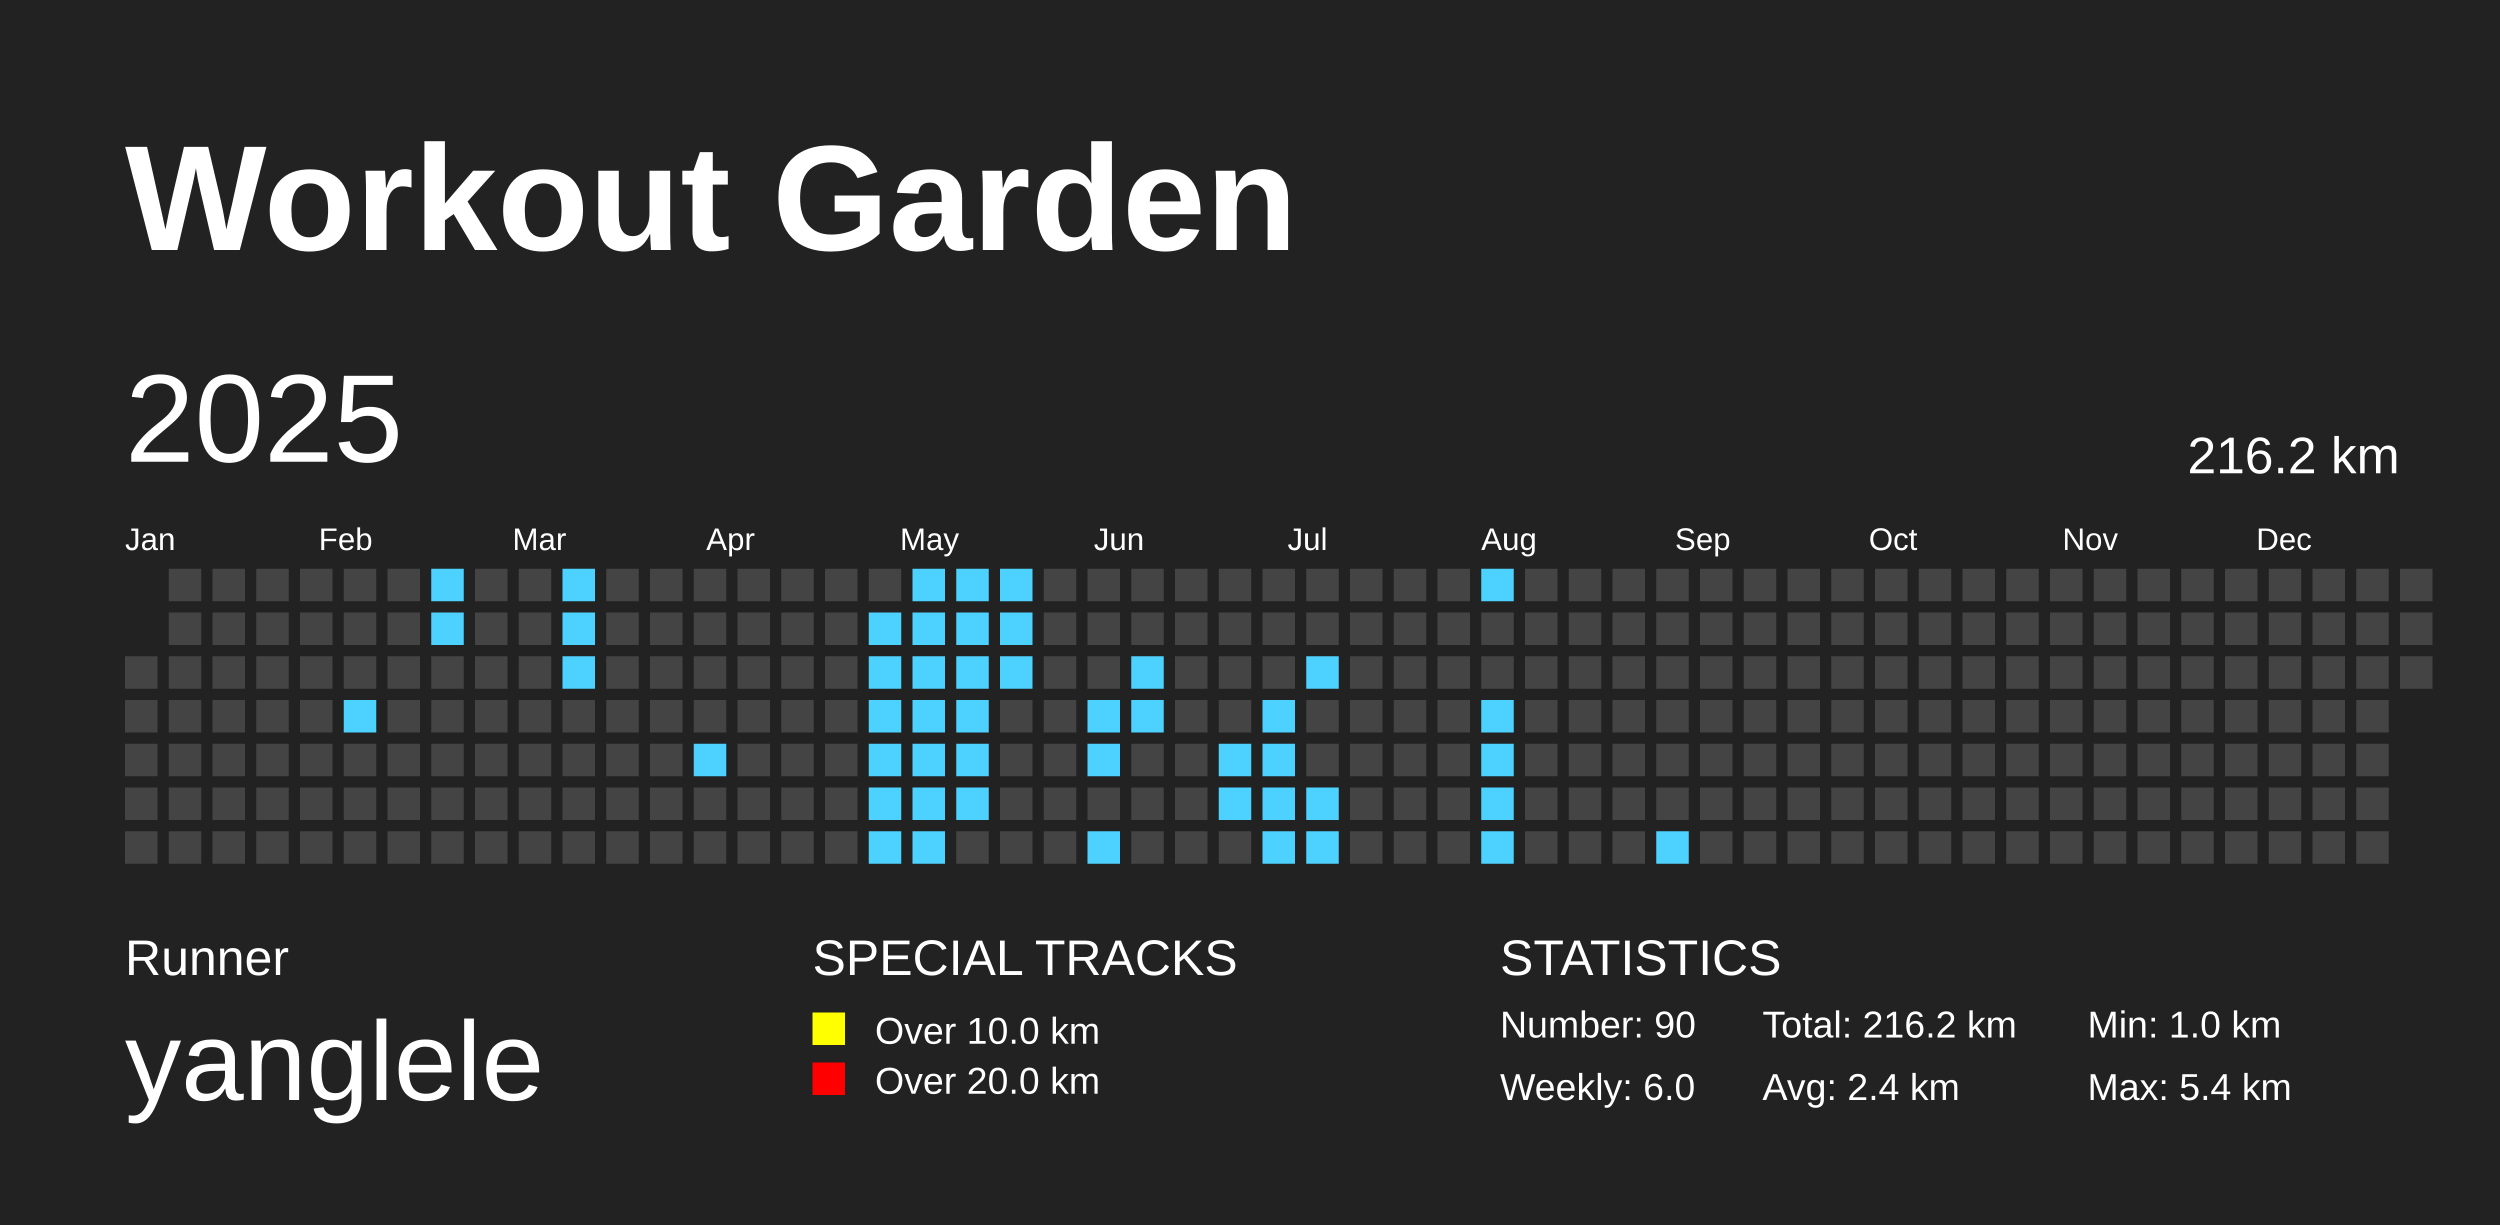
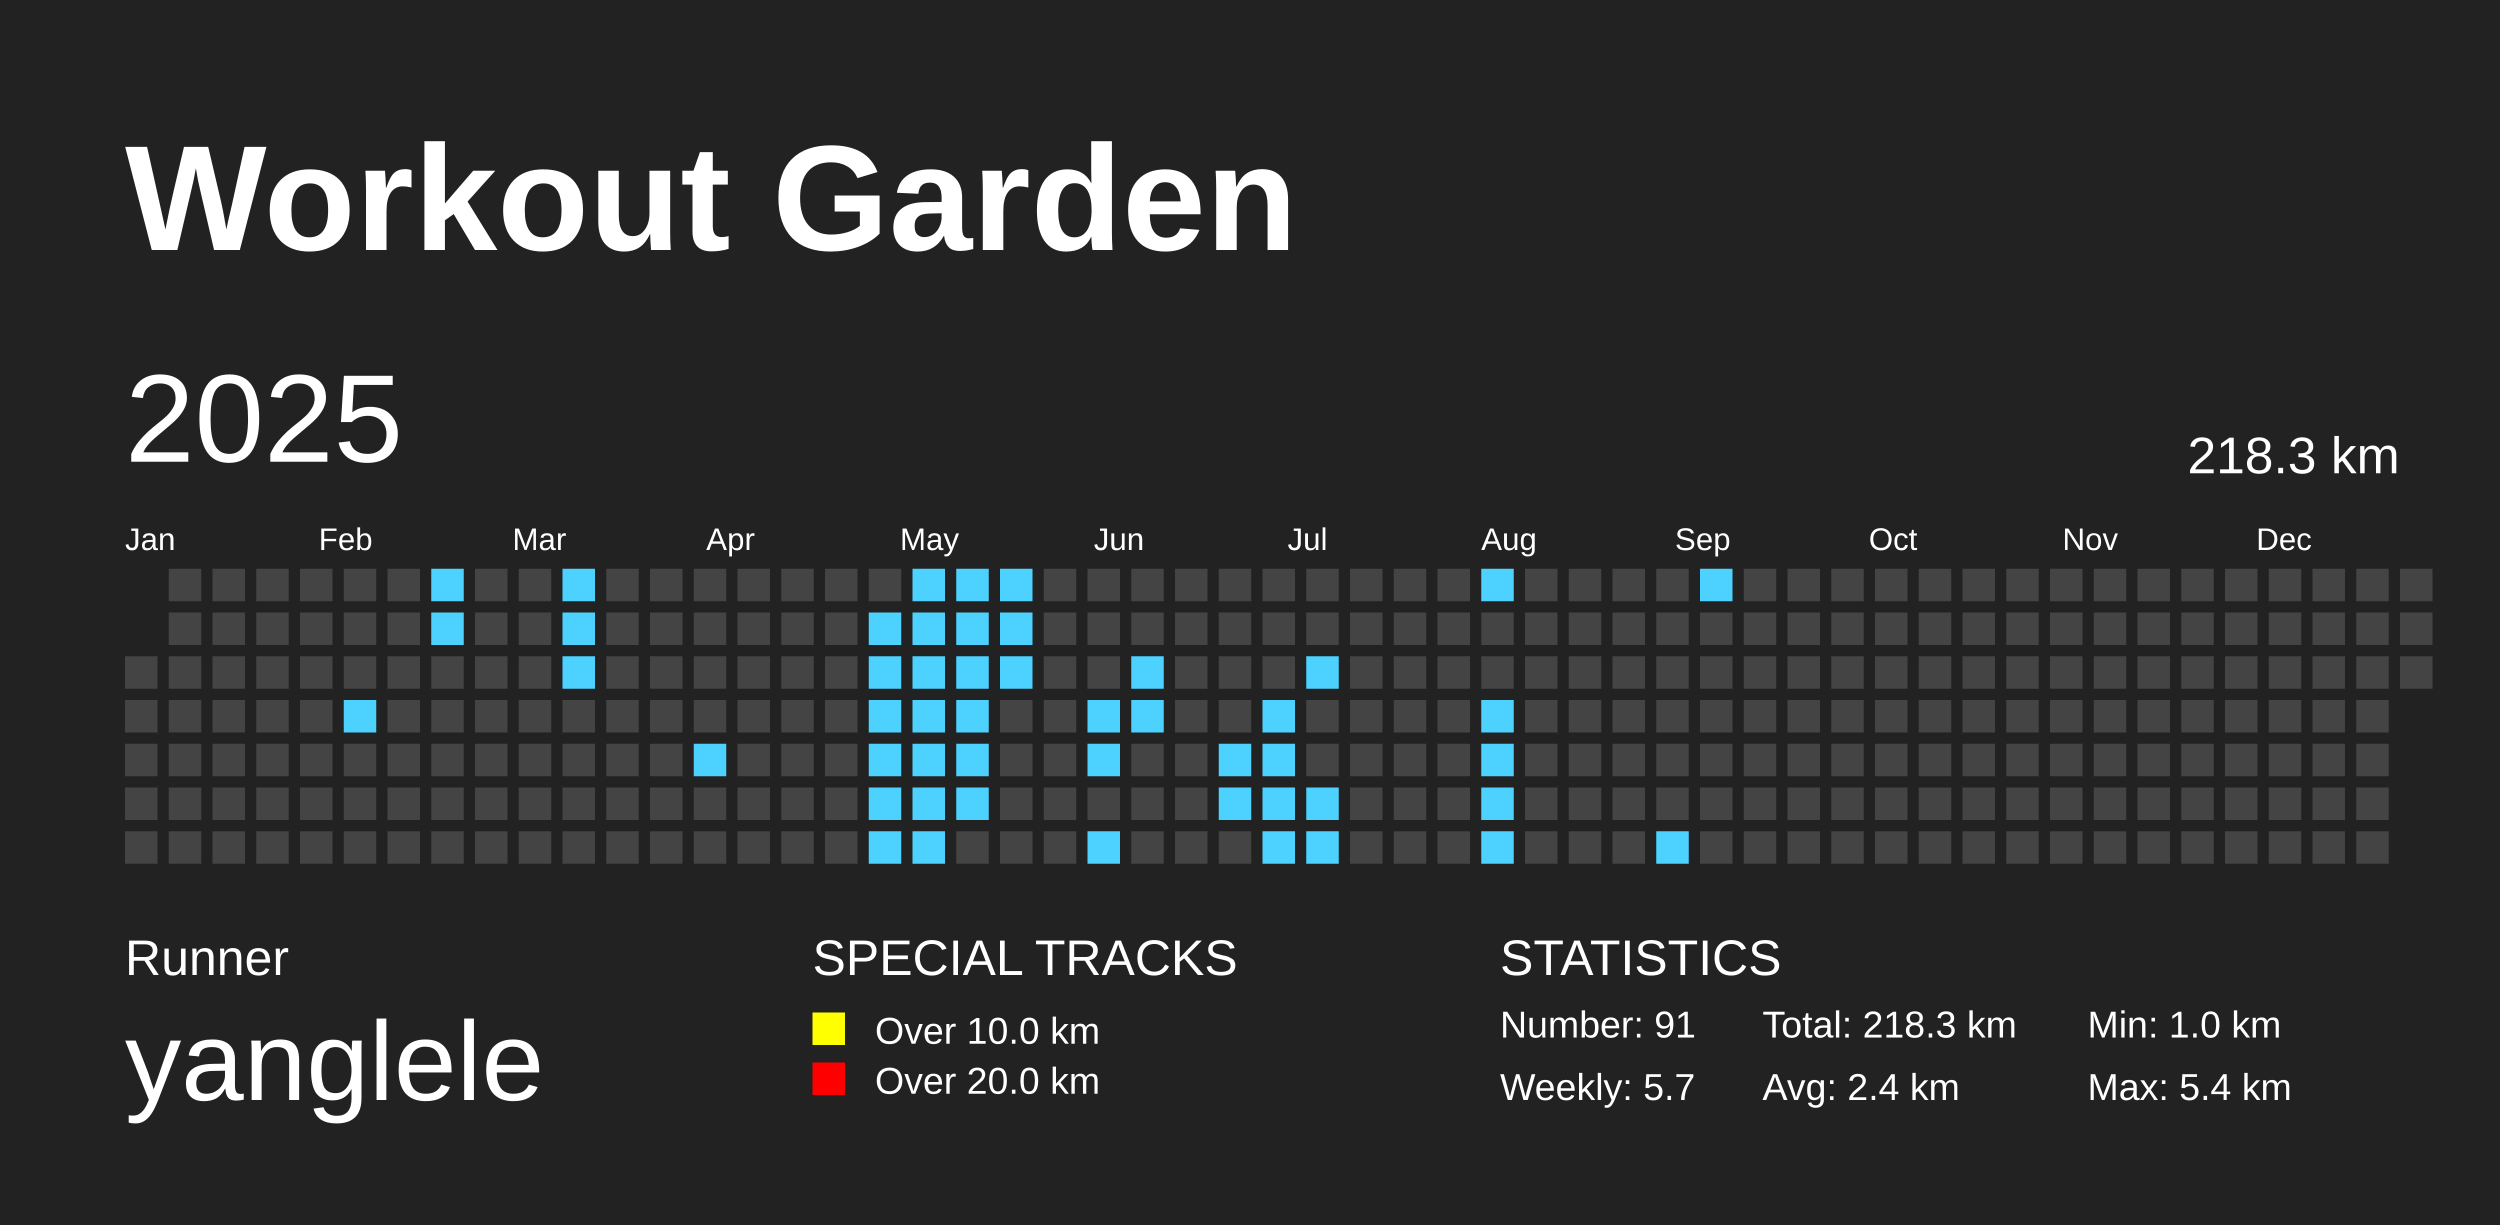
<svg xmlns="http://www.w3.org/2000/svg" baseProfile="full" height="98mm" version="1.1" viewBox="0,0,200,98" width="200mm">
  <defs />
  <rect fill="#222222" height="98" width="200" x="0" y="0" />
  <text fill="#FFFFFF" style="font-size:12px; font-family:Arial; font-weight:bold;" x="10" y="20">Workout Garden</text>
  <text fill="#FFFFFF" style="font-size:4px; font-family:Arial" x="10" y="78">Runner</text>
  <text fill="#FFFFFF" style="font-size:9px; font-family:Arial" x="10" y="88">yanglele</text>
  <text fill="#FFFFFF" style="font-size:4px; font-family:Arial" x="65" y="78">SPECIAL TRACKS</text>
  <rect fill="yellow" height="2.6" width="2.6" x="65" y="81" />
  <text fill="#FFFFFF" style="font-size:3px; font-family:Arial" x="70" y="83.5">Over 10.0 km</text>
  <rect fill="red" height="2.6" width="2.6" x="65" y="85" />
  <text fill="#FFFFFF" style="font-size:3px; font-family:Arial" x="70" y="87.5">Over 20.0 km</text>
  <text fill="#FFFFFF" style="font-size:4px; font-family:Arial" x="120" y="78">STATISTICS</text>
-   <text fill="#FFFFFF" style="font-size:3px; font-family:Arial" x="120" y="83">Number: 90</text>
-   <text fill="#FFFFFF" style="font-size:3px; font-family:Arial" x="120" y="88">Weekly: 6.0</text>
-   <text fill="#FFFFFF" style="font-size:3px; font-family:Arial" x="141" y="83">Total: 216.2 km</text>
+   <text fill="#FFFFFF" style="font-size:3px; font-family:Arial" x="120" y="83">Number: 91</text>
+   <text fill="#FFFFFF" style="font-size:3px; font-family:Arial" x="120" y="88">Weekly: 5.7</text>
+   <text fill="#FFFFFF" style="font-size:3px; font-family:Arial" x="141" y="83">Total: 218.3 km</text>
  <text fill="#FFFFFF" style="font-size:3px; font-family:Arial" x="141" y="88">Avg: 2.4 km</text>
  <text fill="#FFFFFF" style="font-size:3px; font-family:Arial" x="167" y="83">Min: 1.0 km</text>
  <text fill="#FFFFFF" style="font-size:3px; font-family:Arial" x="167" y="88">Max: 5.4 km</text>
  <text dominant-baseline="hanging" fill="#FFFFFF" style="font-size:10.0px; font-family:Arial;" x="10" y="30">2025</text>
-   <text dominant-baseline="hanging" fill="#FFFFFF" style="font-size:4.125px; font-family:Arial;" x="175" y="35">216.2 km</text>
+   <text dominant-baseline="hanging" fill="#FFFFFF" style="font-size:4.125px; font-family:Arial;" x="175" y="35">218.3 km</text>
  <text fill="#FFFFFF" style="font-size:2.5px; font-family:Arial" x="10.0" y="44">Jan</text>
  <text fill="#FFFFFF" style="font-size:2.5px; font-family:Arial" x="25.5" y="44">Feb</text>
  <text fill="#FFFFFF" style="font-size:2.5px; font-family:Arial" x="41.0" y="44">Mar</text>
  <text fill="#FFFFFF" style="font-size:2.5px; font-family:Arial" x="56.5" y="44">Apr</text>
  <text fill="#FFFFFF" style="font-size:2.5px; font-family:Arial" x="72.0" y="44">May</text>
  <text fill="#FFFFFF" style="font-size:2.5px; font-family:Arial" x="87.5" y="44">Jun</text>
  <text fill="#FFFFFF" style="font-size:2.5px; font-family:Arial" x="103.0" y="44">Jul</text>
  <text fill="#FFFFFF" style="font-size:2.5px; font-family:Arial" x="118.5" y="44">Aug</text>
  <text fill="#FFFFFF" style="font-size:2.5px; font-family:Arial" x="134.0" y="44">Sep</text>
  <text fill="#FFFFFF" style="font-size:2.5px; font-family:Arial" x="149.5" y="44">Oct</text>
  <text fill="#FFFFFF" style="font-size:2.5px; font-family:Arial" x="165.0" y="44">Nov</text>
  <text fill="#FFFFFF" style="font-size:2.5px; font-family:Arial" x="180.5" y="44">Dec</text>
  <rect fill="#444444" height="2.6" width="2.6" x="10.0" y="52.5" />
  <rect fill="#444444" height="2.6" width="2.6" x="10.0" y="56.0" />
  <rect fill="#444444" height="2.6" width="2.6" x="10.0" y="59.5" />
  <rect fill="#444444" height="2.6" width="2.6" x="10.0" y="63.0" />
  <rect fill="#444444" height="2.6" width="2.6" x="10.0" y="66.5" />
  <rect fill="#444444" height="2.6" width="2.6" x="13.5" y="45.5" />
  <rect fill="#444444" height="2.6" width="2.6" x="13.5" y="49.0" />
  <rect fill="#444444" height="2.6" width="2.6" x="13.5" y="52.5" />
  <rect fill="#444444" height="2.6" width="2.6" x="13.5" y="56.0" />
  <rect fill="#444444" height="2.6" width="2.6" x="13.5" y="59.5" />
  <rect fill="#444444" height="2.6" width="2.6" x="13.5" y="63.0" />
  <rect fill="#444444" height="2.6" width="2.6" x="13.5" y="66.5" />
  <rect fill="#444444" height="2.6" width="2.6" x="17.0" y="45.5" />
  <rect fill="#444444" height="2.6" width="2.6" x="17.0" y="49.0" />
  <rect fill="#444444" height="2.6" width="2.6" x="17.0" y="52.5" />
  <rect fill="#444444" height="2.6" width="2.6" x="17.0" y="56.0" />
  <rect fill="#444444" height="2.6" width="2.6" x="17.0" y="59.5" />
  <rect fill="#444444" height="2.6" width="2.6" x="17.0" y="63.0" />
  <rect fill="#444444" height="2.6" width="2.6" x="17.0" y="66.5" />
  <rect fill="#444444" height="2.6" width="2.6" x="20.5" y="45.5" />
  <rect fill="#444444" height="2.6" width="2.6" x="20.5" y="49.0" />
  <rect fill="#444444" height="2.6" width="2.6" x="20.5" y="52.5" />
  <rect fill="#444444" height="2.6" width="2.6" x="20.5" y="56.0" />
  <rect fill="#444444" height="2.6" width="2.6" x="20.5" y="59.5" />
  <rect fill="#444444" height="2.6" width="2.6" x="20.5" y="63.0" />
  <rect fill="#444444" height="2.6" width="2.6" x="20.5" y="66.5" />
  <rect fill="#444444" height="2.6" width="2.6" x="24.0" y="45.5" />
  <rect fill="#444444" height="2.6" width="2.6" x="24.0" y="49.0" />
  <rect fill="#444444" height="2.6" width="2.6" x="24.0" y="52.5" />
  <rect fill="#444444" height="2.6" width="2.6" x="24.0" y="56.0" />
  <rect fill="#444444" height="2.6" width="2.6" x="24.0" y="59.5" />
  <rect fill="#444444" height="2.6" width="2.6" x="24.0" y="63.0" />
  <rect fill="#444444" height="2.6" width="2.6" x="24.0" y="66.5" />
  <rect fill="#444444" height="2.6" width="2.6" x="27.5" y="45.5" />
  <rect fill="#444444" height="2.6" width="2.6" x="27.5" y="49.0" />
  <rect fill="#444444" height="2.6" width="2.6" x="27.5" y="52.5" />
  <rect fill="#4DD2FF" height="2.6" width="2.6" x="27.5" y="56.0" />
  <rect fill="#444444" height="2.6" width="2.6" x="27.5" y="59.5" />
  <rect fill="#444444" height="2.6" width="2.6" x="27.5" y="63.0" />
  <rect fill="#444444" height="2.6" width="2.6" x="27.5" y="66.5" />
  <rect fill="#444444" height="2.6" width="2.6" x="31.0" y="45.5" />
  <rect fill="#444444" height="2.6" width="2.6" x="31.0" y="49.0" />
  <rect fill="#444444" height="2.6" width="2.6" x="31.0" y="52.5" />
  <rect fill="#444444" height="2.6" width="2.6" x="31.0" y="56.0" />
  <rect fill="#444444" height="2.6" width="2.6" x="31.0" y="59.5" />
  <rect fill="#444444" height="2.6" width="2.6" x="31.0" y="63.0" />
  <rect fill="#444444" height="2.6" width="2.6" x="31.0" y="66.5" />
  <rect fill="#4DD2FF" height="2.6" width="2.6" x="34.5" y="45.5" />
  <rect fill="#4DD2FF" height="2.6" width="2.6" x="34.5" y="49.0" />
  <rect fill="#444444" height="2.6" width="2.6" x="34.5" y="52.5" />
  <rect fill="#444444" height="2.6" width="2.6" x="34.5" y="56.0" />
  <rect fill="#444444" height="2.6" width="2.6" x="34.5" y="59.5" />
  <rect fill="#444444" height="2.6" width="2.6" x="34.5" y="63.0" />
  <rect fill="#444444" height="2.6" width="2.6" x="34.5" y="66.5" />
  <rect fill="#444444" height="2.6" width="2.6" x="38.0" y="45.5" />
  <rect fill="#444444" height="2.6" width="2.6" x="38.0" y="49.0" />
  <rect fill="#444444" height="2.6" width="2.6" x="38.0" y="52.5" />
  <rect fill="#444444" height="2.6" width="2.6" x="38.0" y="56.0" />
  <rect fill="#444444" height="2.6" width="2.6" x="38.0" y="59.5" />
  <rect fill="#444444" height="2.6" width="2.6" x="38.0" y="63.0" />
  <rect fill="#444444" height="2.6" width="2.6" x="38.0" y="66.5" />
  <rect fill="#444444" height="2.6" width="2.6" x="41.5" y="45.5" />
  <rect fill="#444444" height="2.6" width="2.6" x="41.5" y="49.0" />
  <rect fill="#444444" height="2.6" width="2.6" x="41.5" y="52.5" />
  <rect fill="#444444" height="2.6" width="2.6" x="41.5" y="56.0" />
  <rect fill="#444444" height="2.6" width="2.6" x="41.5" y="59.5" />
  <rect fill="#444444" height="2.6" width="2.6" x="41.5" y="63.0" />
  <rect fill="#444444" height="2.6" width="2.6" x="41.5" y="66.5" />
  <rect fill="#4DD2FF" height="2.6" width="2.6" x="45.0" y="45.5" />
  <rect fill="#4DD2FF" height="2.6" width="2.6" x="45.0" y="49.0" />
  <rect fill="#4DD2FF" height="2.6" width="2.6" x="45.0" y="52.5" />
  <rect fill="#444444" height="2.6" width="2.6" x="45.0" y="56.0" />
  <rect fill="#444444" height="2.6" width="2.6" x="45.0" y="59.5" />
  <rect fill="#444444" height="2.6" width="2.6" x="45.0" y="63.0" />
  <rect fill="#444444" height="2.6" width="2.6" x="45.0" y="66.5" />
  <rect fill="#444444" height="2.6" width="2.6" x="48.5" y="45.5" />
  <rect fill="#444444" height="2.6" width="2.6" x="48.5" y="49.0" />
  <rect fill="#444444" height="2.6" width="2.6" x="48.5" y="52.5" />
  <rect fill="#444444" height="2.6" width="2.6" x="48.5" y="56.0" />
  <rect fill="#444444" height="2.6" width="2.6" x="48.5" y="59.5" />
  <rect fill="#444444" height="2.6" width="2.6" x="48.5" y="63.0" />
  <rect fill="#444444" height="2.6" width="2.6" x="48.5" y="66.5" />
  <rect fill="#444444" height="2.6" width="2.6" x="52.0" y="45.5" />
  <rect fill="#444444" height="2.6" width="2.6" x="52.0" y="49.0" />
  <rect fill="#444444" height="2.6" width="2.6" x="52.0" y="52.5" />
  <rect fill="#444444" height="2.6" width="2.6" x="52.0" y="56.0" />
  <rect fill="#444444" height="2.6" width="2.6" x="52.0" y="59.5" />
  <rect fill="#444444" height="2.6" width="2.6" x="52.0" y="63.0" />
  <rect fill="#444444" height="2.6" width="2.6" x="52.0" y="66.5" />
  <rect fill="#444444" height="2.6" width="2.6" x="55.5" y="45.5" />
  <rect fill="#444444" height="2.6" width="2.6" x="55.5" y="49.0" />
  <rect fill="#444444" height="2.6" width="2.6" x="55.5" y="52.5" />
  <rect fill="#444444" height="2.6" width="2.6" x="55.5" y="56.0" />
  <rect fill="#4DD2FF" height="2.6" width="2.6" x="55.5" y="59.5" />
  <rect fill="#444444" height="2.6" width="2.6" x="55.5" y="63.0" />
  <rect fill="#444444" height="2.6" width="2.6" x="55.5" y="66.5" />
  <rect fill="#444444" height="2.6" width="2.6" x="59.0" y="45.5" />
  <rect fill="#444444" height="2.6" width="2.6" x="59.0" y="49.0" />
  <rect fill="#444444" height="2.6" width="2.6" x="59.0" y="52.5" />
  <rect fill="#444444" height="2.6" width="2.6" x="59.0" y="56.0" />
  <rect fill="#444444" height="2.6" width="2.6" x="59.0" y="59.5" />
  <rect fill="#444444" height="2.6" width="2.6" x="59.0" y="63.0" />
  <rect fill="#444444" height="2.6" width="2.6" x="59.0" y="66.5" />
  <rect fill="#444444" height="2.6" width="2.6" x="62.5" y="45.5" />
  <rect fill="#444444" height="2.6" width="2.6" x="62.5" y="49.0" />
  <rect fill="#444444" height="2.6" width="2.6" x="62.5" y="52.5" />
  <rect fill="#444444" height="2.6" width="2.6" x="62.5" y="56.0" />
  <rect fill="#444444" height="2.6" width="2.6" x="62.5" y="59.5" />
  <rect fill="#444444" height="2.6" width="2.6" x="62.5" y="63.0" />
  <rect fill="#444444" height="2.6" width="2.6" x="62.5" y="66.5" />
  <rect fill="#444444" height="2.6" width="2.6" x="66.0" y="45.5" />
  <rect fill="#444444" height="2.6" width="2.6" x="66.0" y="49.0" />
  <rect fill="#444444" height="2.6" width="2.6" x="66.0" y="52.5" />
  <rect fill="#444444" height="2.6" width="2.6" x="66.0" y="56.0" />
  <rect fill="#444444" height="2.6" width="2.6" x="66.0" y="59.5" />
  <rect fill="#444444" height="2.6" width="2.6" x="66.0" y="63.0" />
  <rect fill="#444444" height="2.6" width="2.6" x="66.0" y="66.5" />
  <rect fill="#444444" height="2.6" width="2.6" x="69.5" y="45.5" />
  <rect fill="#4DD2FF" height="2.6" width="2.6" x="69.5" y="49.0" />
  <rect fill="#4DD2FF" height="2.6" width="2.6" x="69.5" y="52.5" />
  <rect fill="#4DD2FF" height="2.6" width="2.6" x="69.5" y="56.0" />
  <rect fill="#4DD2FF" height="2.6" width="2.6" x="69.5" y="59.5" />
  <rect fill="#4DD2FF" height="2.6" width="2.6" x="69.5" y="63.0" />
  <rect fill="#4DD2FF" height="2.6" width="2.6" x="69.5" y="66.5" />
  <rect fill="#4DD2FF" height="2.6" width="2.6" x="73.0" y="45.5" />
  <rect fill="#4DD2FF" height="2.6" width="2.6" x="73.0" y="49.0" />
  <rect fill="#4DD2FF" height="2.6" width="2.6" x="73.0" y="52.5" />
  <rect fill="#4DD2FF" height="2.6" width="2.6" x="73.0" y="56.0" />
  <rect fill="#4DD2FF" height="2.6" width="2.6" x="73.0" y="59.5" />
  <rect fill="#4DD2FF" height="2.6" width="2.6" x="73.0" y="63.0" />
  <rect fill="#4DD2FF" height="2.6" width="2.6" x="73.0" y="66.5" />
  <rect fill="#4DD2FF" height="2.6" width="2.6" x="76.5" y="45.5" />
  <rect fill="#4DD2FF" height="2.6" width="2.6" x="76.5" y="49.0" />
  <rect fill="#4DD2FF" height="2.6" width="2.6" x="76.5" y="52.5" />
  <rect fill="#4DD2FF" height="2.6" width="2.6" x="76.5" y="56.0" />
  <rect fill="#4DD2FF" height="2.6" width="2.6" x="76.5" y="59.5" />
  <rect fill="#4DD2FF" height="2.6" width="2.6" x="76.5" y="63.0" />
  <rect fill="#444444" height="2.6" width="2.6" x="76.5" y="66.5" />
  <rect fill="#4DD2FF" height="2.6" width="2.6" x="80.0" y="45.5" />
  <rect fill="#4DD2FF" height="2.6" width="2.6" x="80.0" y="49.0" />
  <rect fill="#4DD2FF" height="2.6" width="2.6" x="80.0" y="52.5" />
  <rect fill="#444444" height="2.6" width="2.6" x="80.0" y="56.0" />
  <rect fill="#444444" height="2.6" width="2.6" x="80.0" y="59.5" />
  <rect fill="#444444" height="2.6" width="2.6" x="80.0" y="63.0" />
  <rect fill="#444444" height="2.6" width="2.6" x="80.0" y="66.5" />
  <rect fill="#444444" height="2.6" width="2.6" x="83.5" y="45.5" />
  <rect fill="#444444" height="2.6" width="2.6" x="83.5" y="49.0" />
  <rect fill="#444444" height="2.6" width="2.6" x="83.5" y="52.5" />
  <rect fill="#444444" height="2.6" width="2.6" x="83.5" y="56.0" />
  <rect fill="#444444" height="2.6" width="2.6" x="83.5" y="59.5" />
  <rect fill="#444444" height="2.6" width="2.6" x="83.5" y="63.0" />
  <rect fill="#444444" height="2.6" width="2.6" x="83.5" y="66.5" />
  <rect fill="#444444" height="2.6" width="2.6" x="87.0" y="45.5" />
  <rect fill="#444444" height="2.6" width="2.6" x="87.0" y="49.0" />
  <rect fill="#444444" height="2.6" width="2.6" x="87.0" y="52.5" />
  <rect fill="#4DD2FF" height="2.6" width="2.6" x="87.0" y="56.0" />
  <rect fill="#4DD2FF" height="2.6" width="2.6" x="87.0" y="59.5" />
  <rect fill="#444444" height="2.6" width="2.6" x="87.0" y="63.0" />
  <rect fill="#4DD2FF" height="2.6" width="2.6" x="87.0" y="66.5" />
  <rect fill="#444444" height="2.6" width="2.6" x="90.5" y="45.5" />
  <rect fill="#444444" height="2.6" width="2.6" x="90.5" y="49.0" />
  <rect fill="#4DD2FF" height="2.6" width="2.6" x="90.5" y="52.5" />
  <rect fill="#4DD2FF" height="2.6" width="2.6" x="90.5" y="56.0" />
  <rect fill="#444444" height="2.6" width="2.6" x="90.5" y="59.5" />
  <rect fill="#444444" height="2.6" width="2.6" x="90.5" y="63.0" />
  <rect fill="#444444" height="2.6" width="2.6" x="90.5" y="66.5" />
  <rect fill="#444444" height="2.6" width="2.6" x="94.0" y="45.5" />
  <rect fill="#444444" height="2.6" width="2.6" x="94.0" y="49.0" />
  <rect fill="#444444" height="2.6" width="2.6" x="94.0" y="52.5" />
  <rect fill="#444444" height="2.6" width="2.6" x="94.0" y="56.0" />
  <rect fill="#444444" height="2.6" width="2.6" x="94.0" y="59.5" />
  <rect fill="#444444" height="2.6" width="2.6" x="94.0" y="63.0" />
  <rect fill="#444444" height="2.6" width="2.6" x="94.0" y="66.5" />
  <rect fill="#444444" height="2.6" width="2.6" x="97.5" y="45.5" />
  <rect fill="#444444" height="2.6" width="2.6" x="97.5" y="49.0" />
  <rect fill="#444444" height="2.6" width="2.6" x="97.5" y="52.5" />
  <rect fill="#444444" height="2.6" width="2.6" x="97.5" y="56.0" />
  <rect fill="#4DD2FF" height="2.6" width="2.6" x="97.5" y="59.5" />
  <rect fill="#4DD2FF" height="2.6" width="2.6" x="97.5" y="63.0" />
  <rect fill="#444444" height="2.6" width="2.6" x="97.5" y="66.5" />
  <rect fill="#444444" height="2.6" width="2.6" x="101.0" y="45.5" />
  <rect fill="#444444" height="2.6" width="2.6" x="101.0" y="49.0" />
  <rect fill="#444444" height="2.6" width="2.6" x="101.0" y="52.5" />
  <rect fill="#4DD2FF" height="2.6" width="2.6" x="101.0" y="56.0" />
  <rect fill="#4DD2FF" height="2.6" width="2.6" x="101.0" y="59.5" />
  <rect fill="#4DD2FF" height="2.6" width="2.6" x="101.0" y="63.0" />
  <rect fill="#4DD2FF" height="2.6" width="2.6" x="101.0" y="66.5" />
  <rect fill="#444444" height="2.6" width="2.6" x="104.5" y="45.5" />
  <rect fill="#444444" height="2.6" width="2.6" x="104.5" y="49.0" />
  <rect fill="#4DD2FF" height="2.6" width="2.6" x="104.5" y="52.5" />
  <rect fill="#444444" height="2.6" width="2.6" x="104.5" y="56.0" />
  <rect fill="#444444" height="2.6" width="2.6" x="104.5" y="59.5" />
  <rect fill="#4DD2FF" height="2.6" width="2.6" x="104.5" y="63.0" />
  <rect fill="#4DD2FF" height="2.6" width="2.6" x="104.5" y="66.5" />
  <rect fill="#444444" height="2.6" width="2.6" x="108.0" y="45.5" />
  <rect fill="#444444" height="2.6" width="2.6" x="108.0" y="49.0" />
  <rect fill="#444444" height="2.6" width="2.6" x="108.0" y="52.5" />
  <rect fill="#444444" height="2.6" width="2.6" x="108.0" y="56.0" />
  <rect fill="#444444" height="2.6" width="2.6" x="108.0" y="59.5" />
  <rect fill="#444444" height="2.6" width="2.6" x="108.0" y="63.0" />
  <rect fill="#444444" height="2.6" width="2.6" x="108.0" y="66.5" />
  <rect fill="#444444" height="2.6" width="2.6" x="111.5" y="45.5" />
  <rect fill="#444444" height="2.6" width="2.6" x="111.5" y="49.0" />
  <rect fill="#444444" height="2.6" width="2.6" x="111.5" y="52.5" />
  <rect fill="#444444" height="2.6" width="2.6" x="111.5" y="56.0" />
  <rect fill="#444444" height="2.6" width="2.6" x="111.5" y="59.5" />
  <rect fill="#444444" height="2.6" width="2.6" x="111.5" y="63.0" />
  <rect fill="#444444" height="2.6" width="2.6" x="111.5" y="66.5" />
  <rect fill="#444444" height="2.6" width="2.6" x="115.0" y="45.5" />
  <rect fill="#444444" height="2.6" width="2.6" x="115.0" y="49.0" />
  <rect fill="#444444" height="2.6" width="2.6" x="115.0" y="52.5" />
  <rect fill="#444444" height="2.6" width="2.6" x="115.0" y="56.0" />
  <rect fill="#444444" height="2.6" width="2.6" x="115.0" y="59.5" />
  <rect fill="#444444" height="2.6" width="2.6" x="115.0" y="63.0" />
  <rect fill="#444444" height="2.6" width="2.6" x="115.0" y="66.5" />
  <rect fill="#4DD2FF" height="2.6" width="2.6" x="118.5" y="45.5" />
  <rect fill="#444444" height="2.6" width="2.6" x="118.5" y="49.0" />
  <rect fill="#444444" height="2.6" width="2.6" x="118.5" y="52.5" />
  <rect fill="#4DD2FF" height="2.6" width="2.6" x="118.5" y="56.0" />
  <rect fill="#4DD2FF" height="2.6" width="2.6" x="118.5" y="59.5" />
  <rect fill="#4DD2FF" height="2.6" width="2.6" x="118.5" y="63.0" />
  <rect fill="#4DD2FF" height="2.6" width="2.6" x="118.5" y="66.5" />
  <rect fill="#444444" height="2.6" width="2.6" x="122.0" y="45.5" />
  <rect fill="#444444" height="2.6" width="2.6" x="122.0" y="49.0" />
  <rect fill="#444444" height="2.6" width="2.6" x="122.0" y="52.5" />
  <rect fill="#444444" height="2.6" width="2.6" x="122.0" y="56.0" />
  <rect fill="#444444" height="2.6" width="2.6" x="122.0" y="59.5" />
  <rect fill="#444444" height="2.6" width="2.6" x="122.0" y="63.0" />
  <rect fill="#444444" height="2.6" width="2.6" x="122.0" y="66.5" />
  <rect fill="#444444" height="2.6" width="2.6" x="125.5" y="45.5" />
  <rect fill="#444444" height="2.6" width="2.6" x="125.5" y="49.0" />
  <rect fill="#444444" height="2.6" width="2.6" x="125.5" y="52.5" />
  <rect fill="#444444" height="2.6" width="2.6" x="125.5" y="56.0" />
  <rect fill="#444444" height="2.6" width="2.6" x="125.5" y="59.5" />
  <rect fill="#444444" height="2.6" width="2.6" x="125.5" y="63.0" />
  <rect fill="#444444" height="2.6" width="2.6" x="125.5" y="66.5" />
  <rect fill="#444444" height="2.6" width="2.6" x="129.0" y="45.5" />
  <rect fill="#444444" height="2.6" width="2.6" x="129.0" y="49.0" />
  <rect fill="#444444" height="2.6" width="2.6" x="129.0" y="52.5" />
  <rect fill="#444444" height="2.6" width="2.6" x="129.0" y="56.0" />
  <rect fill="#444444" height="2.6" width="2.6" x="129.0" y="59.5" />
  <rect fill="#444444" height="2.6" width="2.6" x="129.0" y="63.0" />
  <rect fill="#444444" height="2.6" width="2.6" x="129.0" y="66.5" />
  <rect fill="#444444" height="2.6" width="2.6" x="132.5" y="45.5" />
  <rect fill="#444444" height="2.6" width="2.6" x="132.5" y="49.0" />
  <rect fill="#444444" height="2.6" width="2.6" x="132.5" y="52.5" />
  <rect fill="#444444" height="2.6" width="2.6" x="132.5" y="56.0" />
  <rect fill="#444444" height="2.6" width="2.6" x="132.5" y="59.5" />
  <rect fill="#444444" height="2.6" width="2.6" x="132.5" y="63.0" />
  <rect fill="#4DD2FF" height="2.6" width="2.6" x="132.5" y="66.5" />
-   <rect fill="#444444" height="2.6" width="2.6" x="136.0" y="45.5" />
+   <rect fill="#4DD2FF" height="2.6" width="2.6" x="136.0" y="45.5" />
  <rect fill="#444444" height="2.6" width="2.6" x="136.0" y="49.0" />
  <rect fill="#444444" height="2.6" width="2.6" x="136.0" y="52.5" />
  <rect fill="#444444" height="2.6" width="2.6" x="136.0" y="56.0" />
  <rect fill="#444444" height="2.6" width="2.6" x="136.0" y="59.5" />
  <rect fill="#444444" height="2.6" width="2.6" x="136.0" y="63.0" />
  <rect fill="#444444" height="2.6" width="2.6" x="136.0" y="66.5" />
  <rect fill="#444444" height="2.6" width="2.6" x="139.5" y="45.5" />
  <rect fill="#444444" height="2.6" width="2.6" x="139.5" y="49.0" />
  <rect fill="#444444" height="2.6" width="2.6" x="139.5" y="52.5" />
  <rect fill="#444444" height="2.6" width="2.6" x="139.5" y="56.0" />
  <rect fill="#444444" height="2.6" width="2.6" x="139.5" y="59.5" />
  <rect fill="#444444" height="2.6" width="2.6" x="139.5" y="63.0" />
  <rect fill="#444444" height="2.6" width="2.6" x="139.5" y="66.5" />
  <rect fill="#444444" height="2.6" width="2.6" x="143.0" y="45.5" />
  <rect fill="#444444" height="2.6" width="2.6" x="143.0" y="49.0" />
  <rect fill="#444444" height="2.6" width="2.6" x="143.0" y="52.5" />
  <rect fill="#444444" height="2.6" width="2.6" x="143.0" y="56.0" />
  <rect fill="#444444" height="2.6" width="2.6" x="143.0" y="59.5" />
  <rect fill="#444444" height="2.6" width="2.6" x="143.0" y="63.0" />
  <rect fill="#444444" height="2.6" width="2.6" x="143.0" y="66.5" />
  <rect fill="#444444" height="2.6" width="2.6" x="146.5" y="45.5" />
  <rect fill="#444444" height="2.6" width="2.6" x="146.5" y="49.0" />
  <rect fill="#444444" height="2.6" width="2.6" x="146.5" y="52.5" />
  <rect fill="#444444" height="2.6" width="2.6" x="146.5" y="56.0" />
  <rect fill="#444444" height="2.6" width="2.6" x="146.5" y="59.5" />
  <rect fill="#444444" height="2.6" width="2.6" x="146.5" y="63.0" />
  <rect fill="#444444" height="2.6" width="2.6" x="146.5" y="66.5" />
  <rect fill="#444444" height="2.6" width="2.6" x="150.0" y="45.5" />
  <rect fill="#444444" height="2.6" width="2.6" x="150.0" y="49.0" />
  <rect fill="#444444" height="2.6" width="2.6" x="150.0" y="52.5" />
  <rect fill="#444444" height="2.6" width="2.6" x="150.0" y="56.0" />
  <rect fill="#444444" height="2.6" width="2.6" x="150.0" y="59.5" />
  <rect fill="#444444" height="2.6" width="2.6" x="150.0" y="63.0" />
  <rect fill="#444444" height="2.6" width="2.6" x="150.0" y="66.5" />
  <rect fill="#444444" height="2.6" width="2.6" x="153.5" y="45.5" />
  <rect fill="#444444" height="2.6" width="2.6" x="153.5" y="49.0" />
  <rect fill="#444444" height="2.6" width="2.6" x="153.5" y="52.5" />
  <rect fill="#444444" height="2.6" width="2.6" x="153.5" y="56.0" />
  <rect fill="#444444" height="2.6" width="2.6" x="153.5" y="59.5" />
  <rect fill="#444444" height="2.6" width="2.6" x="153.5" y="63.0" />
  <rect fill="#444444" height="2.6" width="2.6" x="153.5" y="66.5" />
  <rect fill="#444444" height="2.6" width="2.6" x="157.0" y="45.5" />
  <rect fill="#444444" height="2.6" width="2.6" x="157.0" y="49.0" />
  <rect fill="#444444" height="2.6" width="2.6" x="157.0" y="52.5" />
  <rect fill="#444444" height="2.6" width="2.6" x="157.0" y="56.0" />
  <rect fill="#444444" height="2.6" width="2.6" x="157.0" y="59.5" />
  <rect fill="#444444" height="2.6" width="2.6" x="157.0" y="63.0" />
  <rect fill="#444444" height="2.6" width="2.6" x="157.0" y="66.5" />
  <rect fill="#444444" height="2.6" width="2.6" x="160.5" y="45.5" />
  <rect fill="#444444" height="2.6" width="2.6" x="160.5" y="49.0" />
  <rect fill="#444444" height="2.6" width="2.6" x="160.5" y="52.5" />
  <rect fill="#444444" height="2.6" width="2.6" x="160.5" y="56.0" />
  <rect fill="#444444" height="2.6" width="2.6" x="160.5" y="59.5" />
  <rect fill="#444444" height="2.6" width="2.6" x="160.5" y="63.0" />
  <rect fill="#444444" height="2.6" width="2.6" x="160.5" y="66.5" />
  <rect fill="#444444" height="2.6" width="2.6" x="164.0" y="45.5" />
  <rect fill="#444444" height="2.6" width="2.6" x="164.0" y="49.0" />
  <rect fill="#444444" height="2.6" width="2.6" x="164.0" y="52.5" />
  <rect fill="#444444" height="2.6" width="2.6" x="164.0" y="56.0" />
  <rect fill="#444444" height="2.6" width="2.6" x="164.0" y="59.5" />
  <rect fill="#444444" height="2.6" width="2.6" x="164.0" y="63.0" />
  <rect fill="#444444" height="2.6" width="2.6" x="164.0" y="66.5" />
  <rect fill="#444444" height="2.6" width="2.6" x="167.5" y="45.5" />
  <rect fill="#444444" height="2.6" width="2.6" x="167.5" y="49.0" />
  <rect fill="#444444" height="2.6" width="2.6" x="167.5" y="52.5" />
  <rect fill="#444444" height="2.6" width="2.6" x="167.5" y="56.0" />
  <rect fill="#444444" height="2.6" width="2.6" x="167.5" y="59.5" />
  <rect fill="#444444" height="2.6" width="2.6" x="167.5" y="63.0" />
  <rect fill="#444444" height="2.6" width="2.6" x="167.5" y="66.5" />
  <rect fill="#444444" height="2.6" width="2.6" x="171.0" y="45.5" />
  <rect fill="#444444" height="2.6" width="2.6" x="171.0" y="49.0" />
  <rect fill="#444444" height="2.6" width="2.6" x="171.0" y="52.5" />
  <rect fill="#444444" height="2.6" width="2.6" x="171.0" y="56.0" />
  <rect fill="#444444" height="2.6" width="2.6" x="171.0" y="59.5" />
  <rect fill="#444444" height="2.6" width="2.6" x="171.0" y="63.0" />
  <rect fill="#444444" height="2.6" width="2.6" x="171.0" y="66.5" />
  <rect fill="#444444" height="2.6" width="2.6" x="174.5" y="45.5" />
  <rect fill="#444444" height="2.6" width="2.6" x="174.5" y="49.0" />
  <rect fill="#444444" height="2.6" width="2.6" x="174.5" y="52.5" />
  <rect fill="#444444" height="2.6" width="2.6" x="174.5" y="56.0" />
  <rect fill="#444444" height="2.6" width="2.6" x="174.5" y="59.5" />
  <rect fill="#444444" height="2.6" width="2.6" x="174.5" y="63.0" />
  <rect fill="#444444" height="2.6" width="2.6" x="174.5" y="66.5" />
  <rect fill="#444444" height="2.6" width="2.6" x="178.0" y="45.5" />
  <rect fill="#444444" height="2.6" width="2.6" x="178.0" y="49.0" />
  <rect fill="#444444" height="2.6" width="2.6" x="178.0" y="52.5" />
  <rect fill="#444444" height="2.6" width="2.6" x="178.0" y="56.0" />
  <rect fill="#444444" height="2.6" width="2.6" x="178.0" y="59.5" />
  <rect fill="#444444" height="2.6" width="2.6" x="178.0" y="63.0" />
  <rect fill="#444444" height="2.6" width="2.6" x="178.0" y="66.5" />
  <rect fill="#444444" height="2.6" width="2.6" x="181.5" y="45.5" />
  <rect fill="#444444" height="2.6" width="2.6" x="181.5" y="49.0" />
  <rect fill="#444444" height="2.6" width="2.6" x="181.5" y="52.5" />
  <rect fill="#444444" height="2.6" width="2.6" x="181.5" y="56.0" />
  <rect fill="#444444" height="2.6" width="2.6" x="181.5" y="59.5" />
  <rect fill="#444444" height="2.6" width="2.6" x="181.5" y="63.0" />
  <rect fill="#444444" height="2.6" width="2.6" x="181.5" y="66.5" />
  <rect fill="#444444" height="2.6" width="2.6" x="185.0" y="45.5" />
  <rect fill="#444444" height="2.6" width="2.6" x="185.0" y="49.0" />
  <rect fill="#444444" height="2.6" width="2.6" x="185.0" y="52.5" />
  <rect fill="#444444" height="2.6" width="2.6" x="185.0" y="56.0" />
  <rect fill="#444444" height="2.6" width="2.6" x="185.0" y="59.5" />
  <rect fill="#444444" height="2.6" width="2.6" x="185.0" y="63.0" />
  <rect fill="#444444" height="2.6" width="2.6" x="185.0" y="66.5" />
  <rect fill="#444444" height="2.6" width="2.6" x="188.5" y="45.5" />
  <rect fill="#444444" height="2.6" width="2.6" x="188.5" y="49.0" />
  <rect fill="#444444" height="2.6" width="2.6" x="188.5" y="52.5" />
  <rect fill="#444444" height="2.6" width="2.6" x="188.5" y="56.0" />
  <rect fill="#444444" height="2.6" width="2.6" x="188.5" y="59.5" />
  <rect fill="#444444" height="2.6" width="2.6" x="188.5" y="63.0" />
  <rect fill="#444444" height="2.6" width="2.6" x="188.5" y="66.5" />
  <rect fill="#444444" height="2.6" width="2.6" x="192.0" y="45.5" />
  <rect fill="#444444" height="2.6" width="2.6" x="192.0" y="49.0" />
  <rect fill="#444444" height="2.6" width="2.6" x="192.0" y="52.5" />
</svg>
